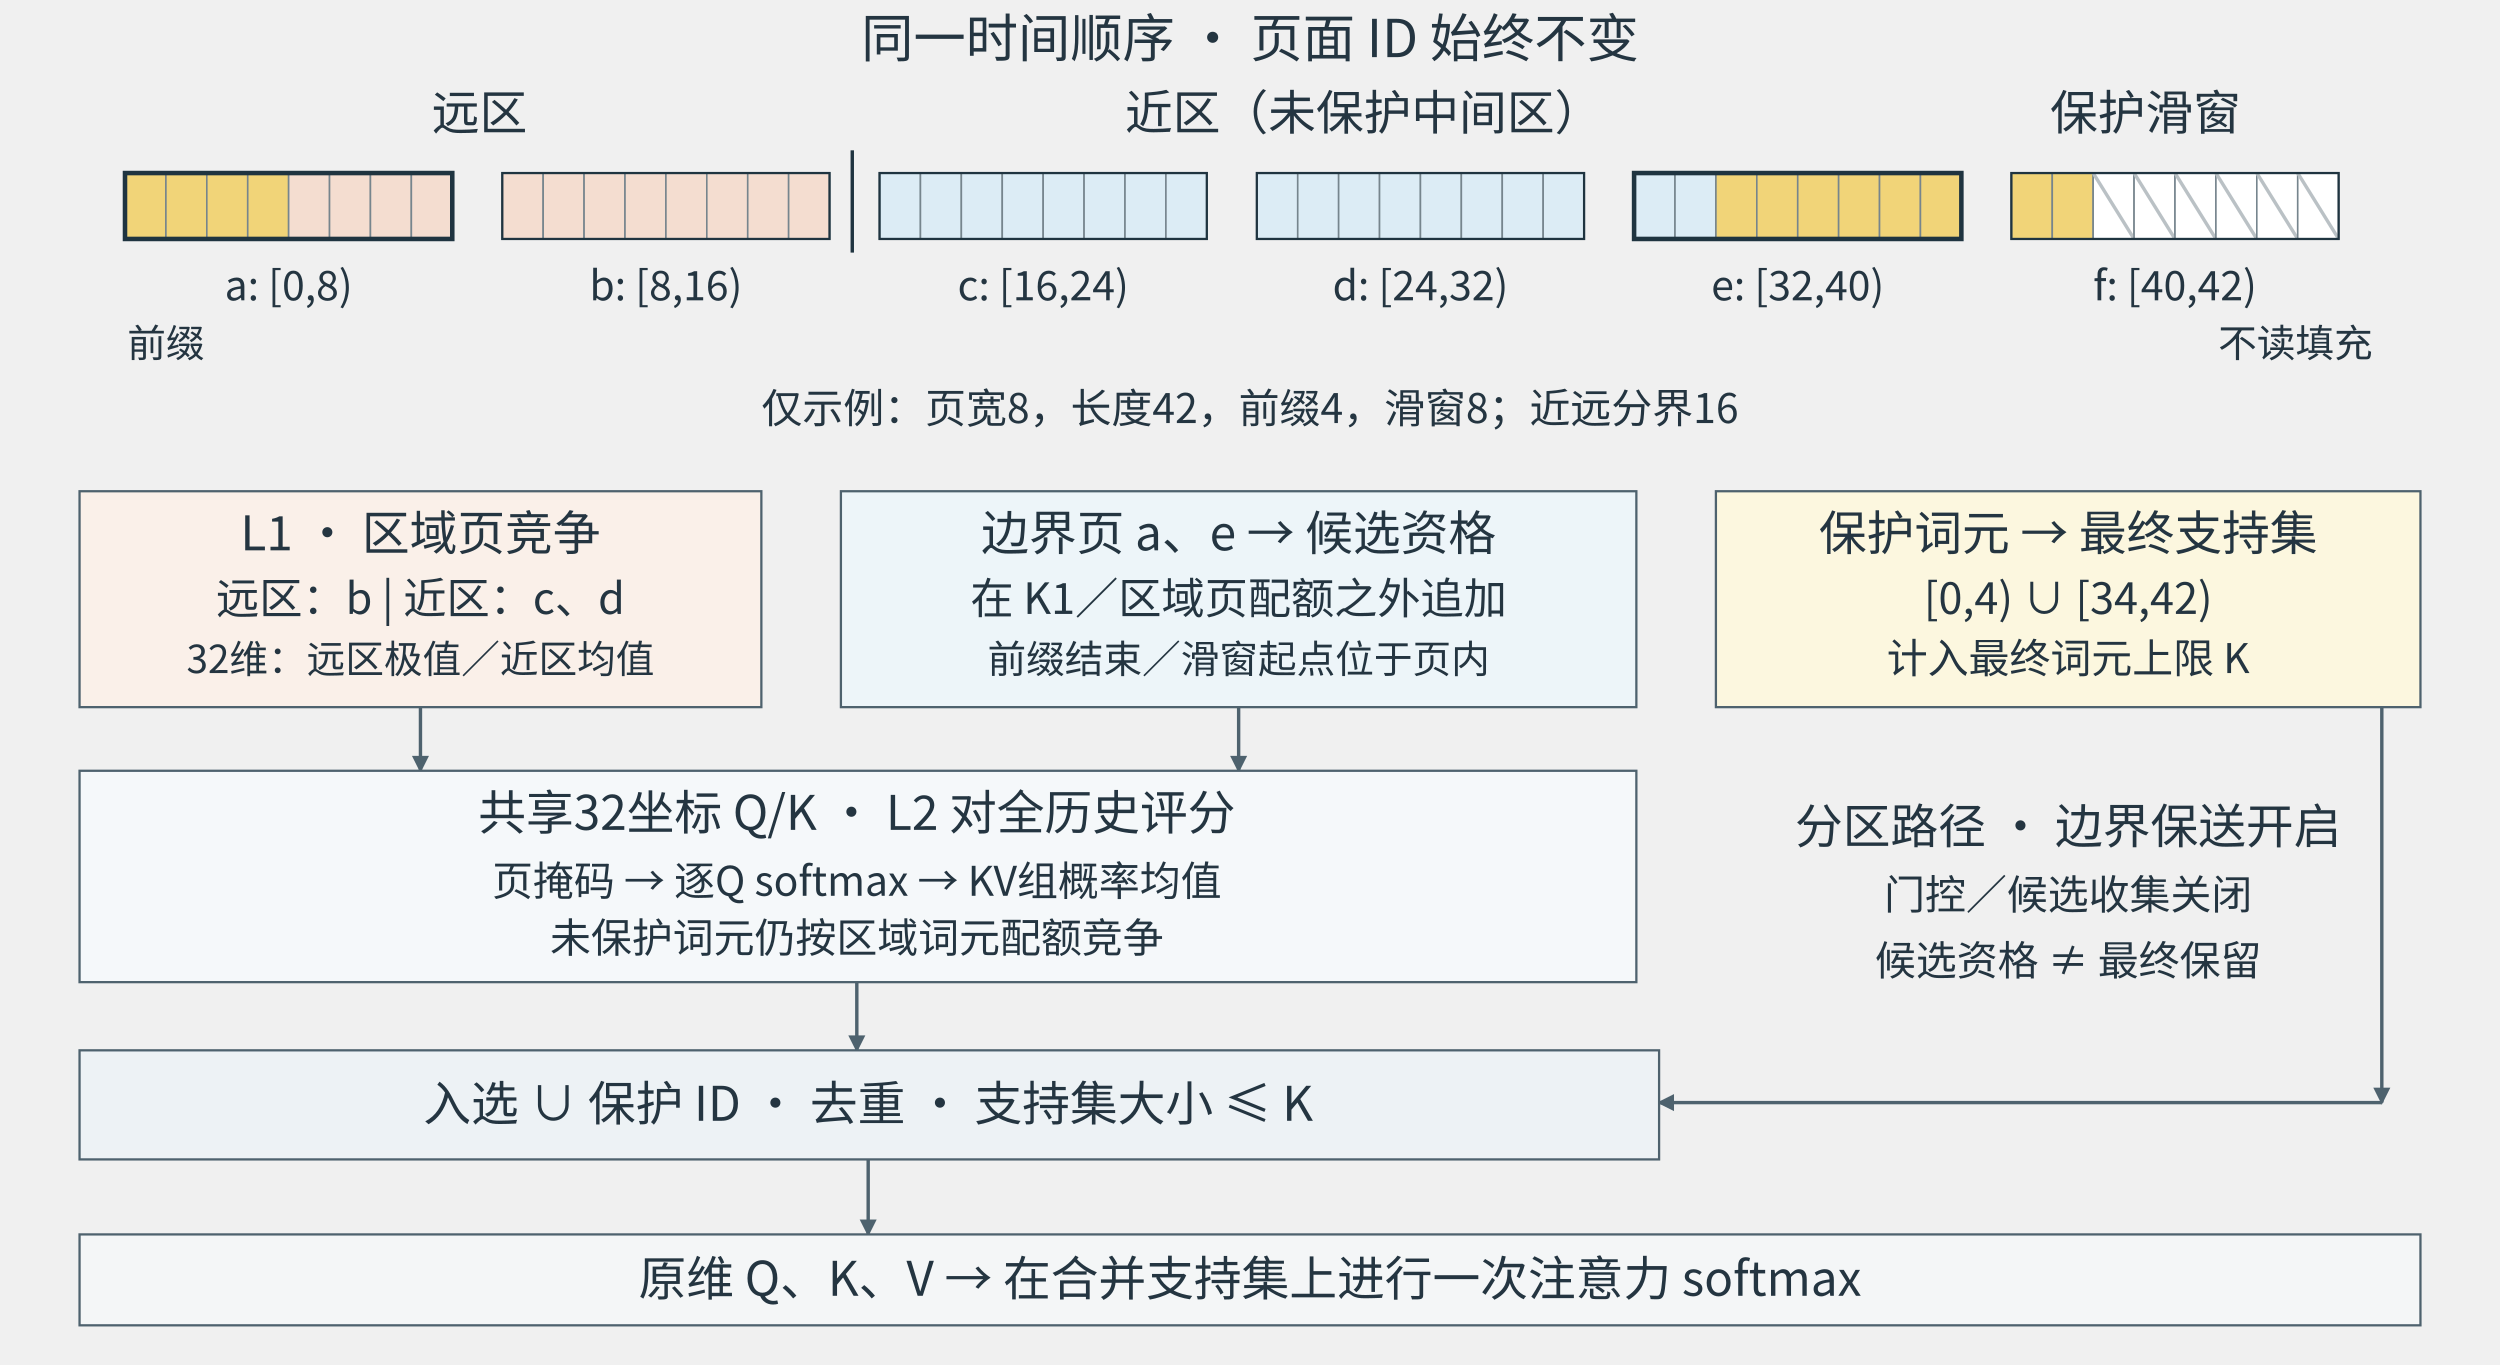
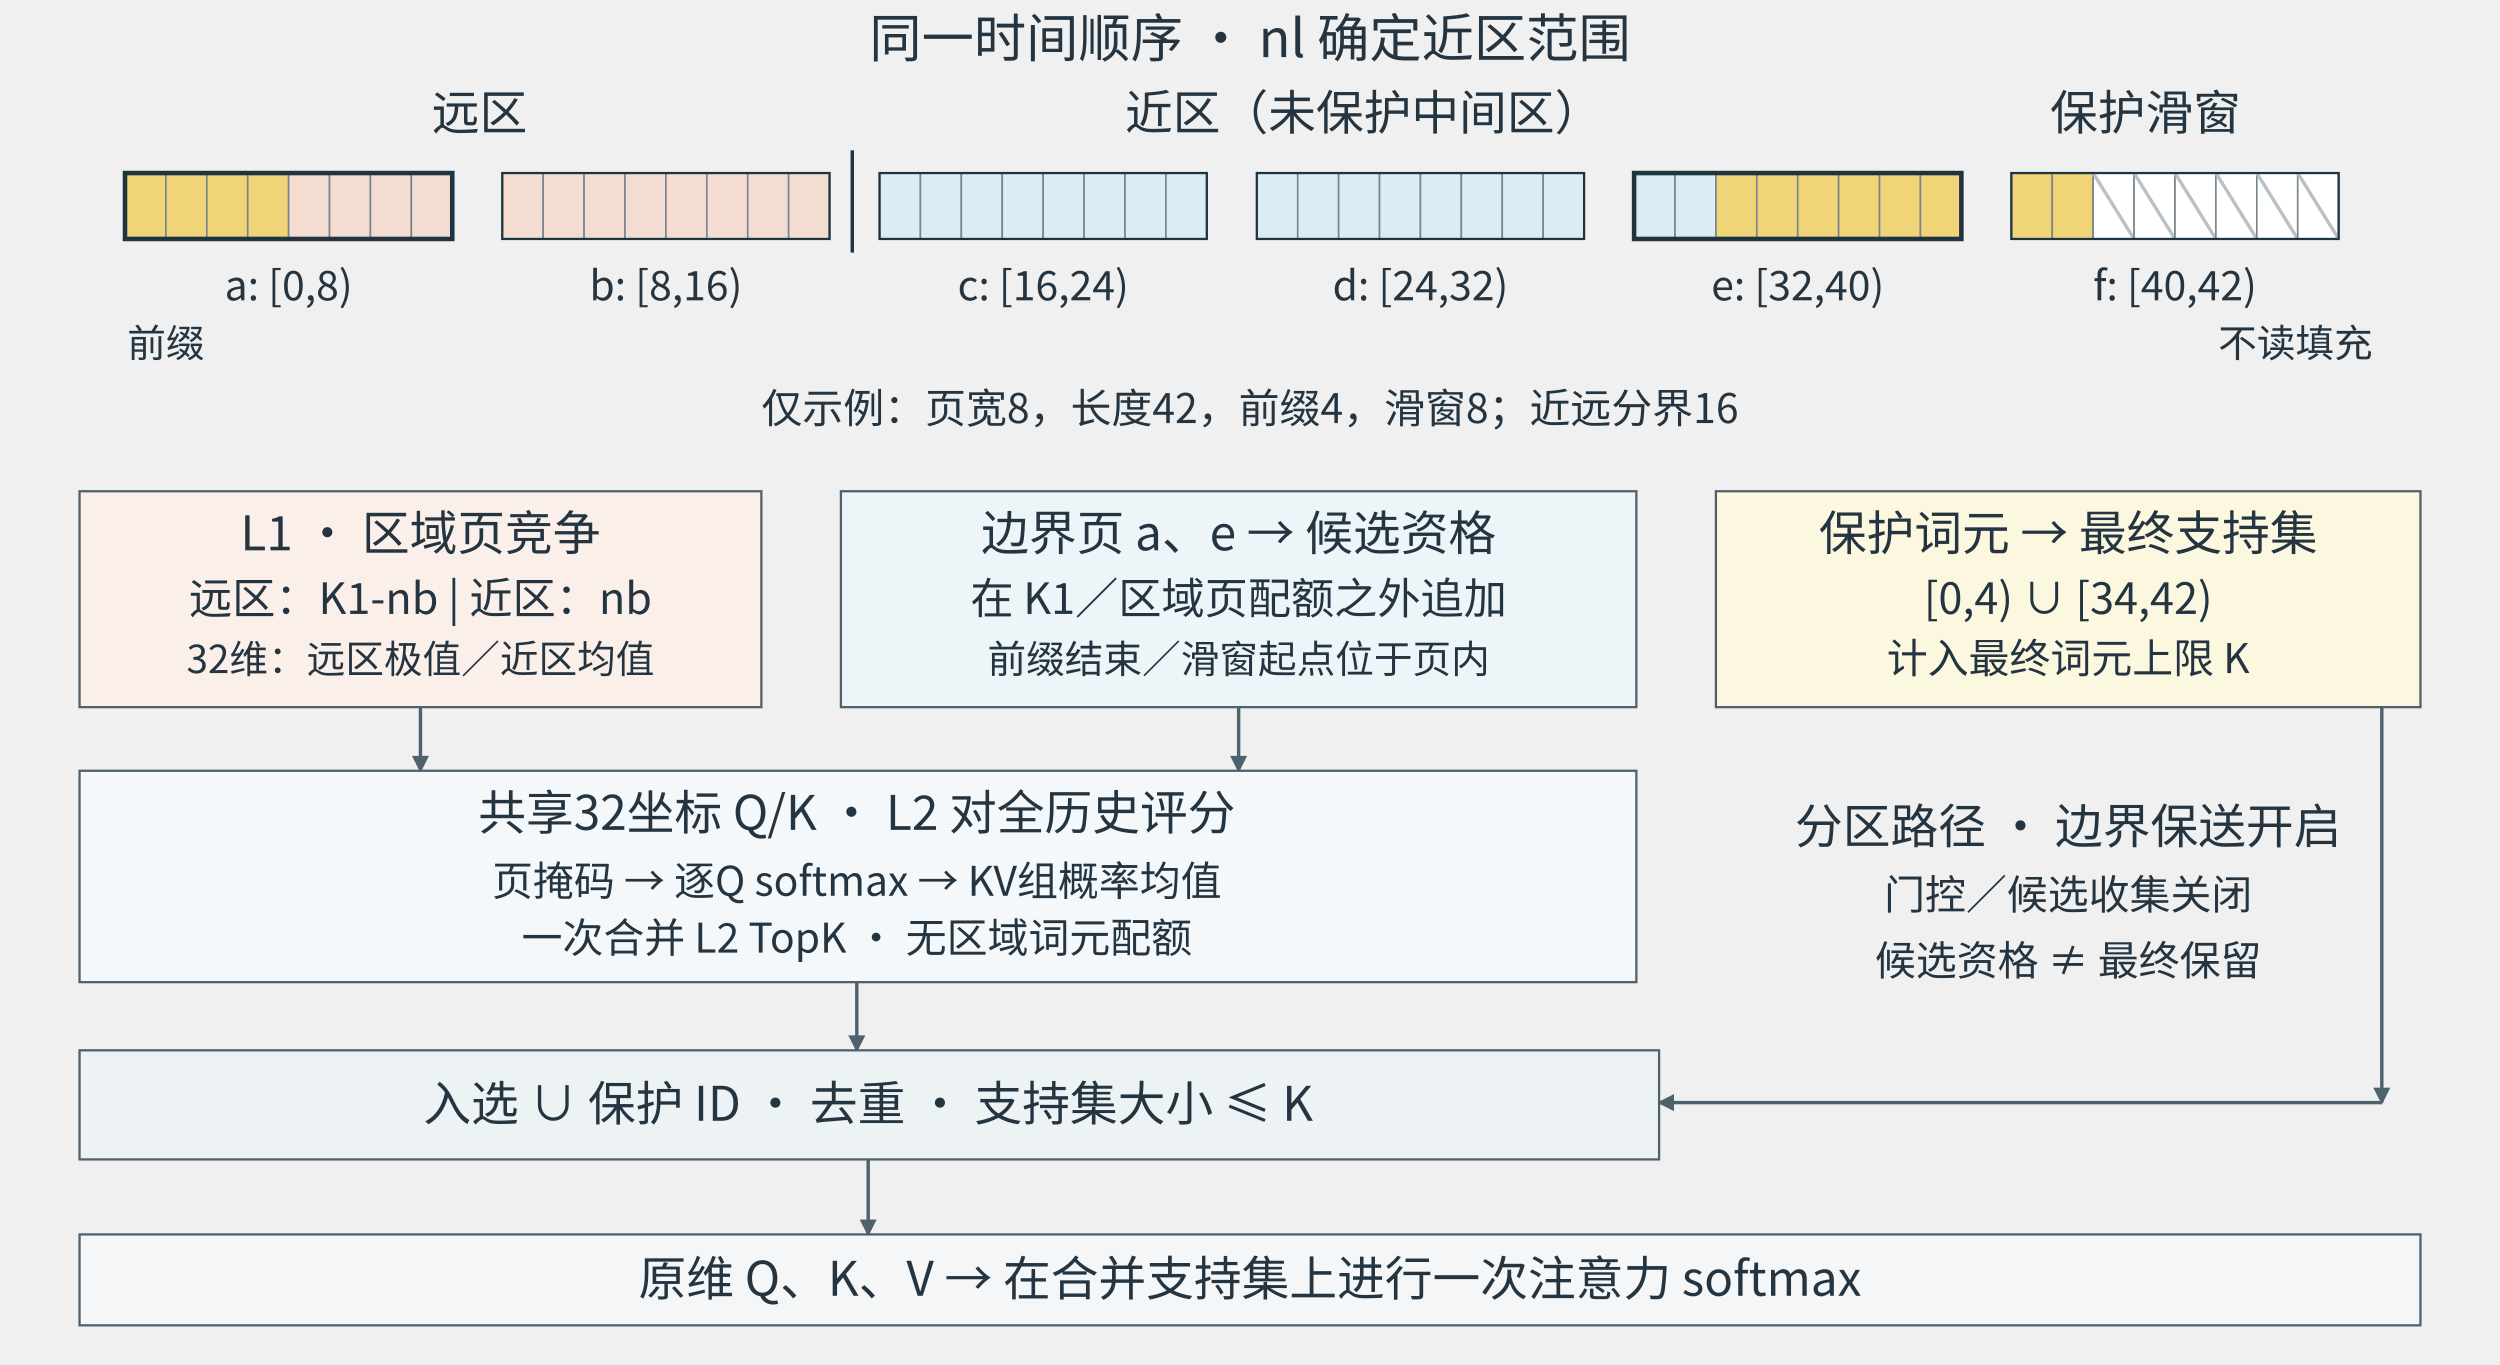
<svg xmlns="http://www.w3.org/2000/svg" width="7in" height="3.82in" viewBox="0 0 1100 600">
  <defs>
    <marker id="a" viewBox="0 0 8 8" refX="7" refY="4" markerWidth="5" markerHeight="5" orient="auto">
      <path d="M0,0 L8,4 L0,8z" fill="#4E626E" />
    </marker>
  </defs>
  <g font-family="Noto Sans CJK SC, DejaVu Sans">
-     <text x="550" y="25" font-size="23" fill="#243541" text-anchor="middle">同一时间顺序 · 页面 ID 始终不变</text>
+     <text x="550" y="25" font-size="23" fill="#243541" text-anchor="middle">同一时间顺序 · nl 确定近区范围</text>
    <text x="211" y="57" font-size="21" fill="#243541" text-anchor="middle">远区</text>
    <text x="600" y="57" font-size="21" fill="#243541" text-anchor="middle">近区（未保护中间区）</text>
    <text x="944" y="57" font-size="21" fill="#243541" text-anchor="middle">保护滑窗</text>
    <rect x="55" y="76" width="18" height="29" fill="#F1D478" stroke="#76858D" stroke-width="0.7" />
    <rect x="73" y="76" width="18" height="29" fill="#F1D478" stroke="#76858D" stroke-width="0.7" />
    <rect x="91" y="76" width="18" height="29" fill="#F1D478" stroke="#76858D" stroke-width="0.7" />
    <rect x="109" y="76" width="18" height="29" fill="#F1D478" stroke="#76858D" stroke-width="0.7" />
    <rect x="127" y="76" width="18" height="29" fill="#F4DDD0" stroke="#76858D" stroke-width="0.7" />
    <rect x="145" y="76" width="18" height="29" fill="#F4DDD0" stroke="#76858D" stroke-width="0.7" />
    <rect x="163" y="76" width="18" height="29" fill="#F4DDD0" stroke="#76858D" stroke-width="0.7" />
    <rect x="181" y="76" width="18" height="29" fill="#F4DDD0" stroke="#76858D" stroke-width="0.7" />
    <rect x="55" y="76" width="144" height="29" fill="none" stroke="#1F3440" stroke-width="2" />
    <text x="127" y="132" font-size="18" fill="#243541" text-anchor="middle">a: [0,8)</text>
    <rect x="221" y="76" width="18" height="29" fill="#F4DDD0" stroke="#76858D" stroke-width="0.7" />
    <rect x="239" y="76" width="18" height="29" fill="#F4DDD0" stroke="#76858D" stroke-width="0.7" />
    <rect x="257" y="76" width="18" height="29" fill="#F4DDD0" stroke="#76858D" stroke-width="0.7" />
    <rect x="275" y="76" width="18" height="29" fill="#F4DDD0" stroke="#76858D" stroke-width="0.7" />
    <rect x="293" y="76" width="18" height="29" fill="#F4DDD0" stroke="#76858D" stroke-width="0.7" />
    <rect x="311" y="76" width="18" height="29" fill="#F4DDD0" stroke="#76858D" stroke-width="0.7" />
    <rect x="329" y="76" width="18" height="29" fill="#F4DDD0" stroke="#76858D" stroke-width="0.7" />
    <rect x="347" y="76" width="18" height="29" fill="#F4DDD0" stroke="#76858D" stroke-width="0.7" />
    <rect x="221" y="76" width="144" height="29" fill="none" stroke="#1F3440" stroke-width="1" />
    <text x="293" y="132" font-size="18" fill="#243541" text-anchor="middle">b: [8,16)</text>
    <rect x="387" y="76" width="18" height="29" fill="#DCECF5" stroke="#76858D" stroke-width="0.7" />
    <rect x="405" y="76" width="18" height="29" fill="#DCECF5" stroke="#76858D" stroke-width="0.7" />
    <rect x="423" y="76" width="18" height="29" fill="#DCECF5" stroke="#76858D" stroke-width="0.7" />
    <rect x="441" y="76" width="18" height="29" fill="#DCECF5" stroke="#76858D" stroke-width="0.7" />
    <rect x="459" y="76" width="18" height="29" fill="#DCECF5" stroke="#76858D" stroke-width="0.7" />
    <rect x="477" y="76" width="18" height="29" fill="#DCECF5" stroke="#76858D" stroke-width="0.7" />
    <rect x="495" y="76" width="18" height="29" fill="#DCECF5" stroke="#76858D" stroke-width="0.7" />
    <rect x="513" y="76" width="18" height="29" fill="#DCECF5" stroke="#76858D" stroke-width="0.7" />
    <rect x="387" y="76" width="144" height="29" fill="none" stroke="#1F3440" stroke-width="1" />
    <text x="459" y="132" font-size="18" fill="#243541" text-anchor="middle">c: [16,24)</text>
    <rect x="553" y="76" width="18" height="29" fill="#DCECF5" stroke="#76858D" stroke-width="0.7" />
    <rect x="571" y="76" width="18" height="29" fill="#DCECF5" stroke="#76858D" stroke-width="0.7" />
    <rect x="589" y="76" width="18" height="29" fill="#DCECF5" stroke="#76858D" stroke-width="0.7" />
    <rect x="607" y="76" width="18" height="29" fill="#DCECF5" stroke="#76858D" stroke-width="0.7" />
    <rect x="625" y="76" width="18" height="29" fill="#DCECF5" stroke="#76858D" stroke-width="0.7" />
    <rect x="643" y="76" width="18" height="29" fill="#DCECF5" stroke="#76858D" stroke-width="0.7" />
    <rect x="661" y="76" width="18" height="29" fill="#DCECF5" stroke="#76858D" stroke-width="0.7" />
    <rect x="679" y="76" width="18" height="29" fill="#DCECF5" stroke="#76858D" stroke-width="0.7" />
    <rect x="553" y="76" width="144" height="29" fill="none" stroke="#1F3440" stroke-width="1" />
    <text x="625" y="132" font-size="18" fill="#243541" text-anchor="middle">d: [24,32)</text>
    <rect x="719" y="76" width="18" height="29" fill="#DCECF5" stroke="#76858D" stroke-width="0.7" />
    <rect x="737" y="76" width="18" height="29" fill="#DCECF5" stroke="#76858D" stroke-width="0.7" />
    <rect x="755" y="76" width="18" height="29" fill="#F1D478" stroke="#76858D" stroke-width="0.7" />
    <rect x="773" y="76" width="18" height="29" fill="#F1D478" stroke="#76858D" stroke-width="0.7" />
    <rect x="791" y="76" width="18" height="29" fill="#F1D478" stroke="#76858D" stroke-width="0.7" />
    <rect x="809" y="76" width="18" height="29" fill="#F1D478" stroke="#76858D" stroke-width="0.7" />
    <rect x="827" y="76" width="18" height="29" fill="#F1D478" stroke="#76858D" stroke-width="0.7" />
    <rect x="845" y="76" width="18" height="29" fill="#F1D478" stroke="#76858D" stroke-width="0.7" />
    <rect x="719" y="76" width="144" height="29" fill="none" stroke="#1F3440" stroke-width="2" />
    <text x="791" y="132" font-size="18" fill="#243541" text-anchor="middle">e: [32,40)</text>
    <rect x="885" y="76" width="18" height="29" fill="#F1D478" stroke="#76858D" stroke-width="0.7" />
    <rect x="903" y="76" width="18" height="29" fill="#F1D478" stroke="#76858D" stroke-width="0.7" />
    <rect x="921" y="76" width="18" height="29" fill="#FFFFFF" stroke="#76858D" stroke-width="0.7" />
    <line x1="921" y1="76" x2="939" y2="105" stroke="#BAC1C5" stroke-width="1.5" />
    <rect x="939" y="76" width="18" height="29" fill="#FFFFFF" stroke="#76858D" stroke-width="0.7" />
    <line x1="939" y1="76" x2="957" y2="105" stroke="#BAC1C5" stroke-width="1.5" />
    <rect x="957" y="76" width="18" height="29" fill="#FFFFFF" stroke="#76858D" stroke-width="0.7" />
    <line x1="957" y1="76" x2="975" y2="105" stroke="#BAC1C5" stroke-width="1.5" />
    <rect x="975" y="76" width="18" height="29" fill="#FFFFFF" stroke="#76858D" stroke-width="0.7" />
    <line x1="975" y1="76" x2="993" y2="105" stroke="#BAC1C5" stroke-width="1.5" />
    <rect x="993" y="76" width="18" height="29" fill="#FFFFFF" stroke="#76858D" stroke-width="0.7" />
    <line x1="993" y1="76" x2="1011" y2="105" stroke="#BAC1C5" stroke-width="1.5" />
    <rect x="1011" y="76" width="18" height="29" fill="#FFFFFF" stroke="#76858D" stroke-width="0.7" />
    <line x1="1011" y1="76" x2="1029" y2="105" stroke="#BAC1C5" stroke-width="1.5" />
    <rect x="885" y="76" width="144" height="29" fill="none" stroke="#1F3440" stroke-width="1" />
    <text x="957" y="132" font-size="18" fill="#243541" text-anchor="middle">f: [40,42)</text>
    <text x="73" y="157" font-size="17" fill="#243541" text-anchor="middle">前缀</text>
    <text x="1010" y="157" font-size="17" fill="#243541" text-anchor="middle">不读填充</text>
    <line x1="375" y1="66" x2="375" y2="111" stroke="#1F3440" stroke-width="1.5" />
    <text x="550" y="186" font-size="18" fill="#243541" text-anchor="middle">仅示例：页宽8，长度42，前缀4，滑窗8；近远分界16</text>
    <rect x="35" y="216" width="300" height="95" fill="#FAF0E9" stroke="#4E626E" stroke-width="1" />
    <text x="185" y="242" font-size="21" fill="#243541" text-anchor="middle">L1 · 区域页竞争</text>
-     <text x="185" y="270" font-size="19" fill="#243541" text-anchor="middle">远区：b   |   近区：c、d</text>
+     <text x="185" y="270" font-size="19" fill="#243541" text-anchor="middle">远区：K1-nb  |  近区：nb</text>
    <text x="185" y="296" font-size="17" fill="#243541" text-anchor="middle">32维：远区极值／近区均值</text>
    <rect x="370" y="216" width="350" height="95" fill="#EDF5F9" stroke="#4E626E" stroke-width="1" />
    <text x="545" y="242" font-size="21" fill="#243541" text-anchor="middle">边界页 a、e → 候选资格</text>
    <text x="545" y="270" font-size="19" fill="#243541" text-anchor="middle">在 K1／区域页配额之外追加</text>
    <text x="545" y="296" font-size="17" fill="#243541" text-anchor="middle">前缀结束／滑窗起点位于页内</text>
    <rect x="755" y="216" width="310" height="95" fill="#FCF7DF" stroke="#4E626E" stroke-width="1" />
    <text x="910" y="242" font-size="21" fill="#243541" text-anchor="middle">保护词元 → 最终支持集</text>
    <text x="910" y="270" font-size="19" fill="#243541" text-anchor="middle">[0,4) ∪ [34,42)</text>
    <text x="910" y="296" font-size="18" fill="#243541" text-anchor="middle">计入最终词元上限 K</text>
    <line x1="185" y1="311" x2="185" y2="339" stroke="#4E626E" stroke-width="1.5" marker-end="url(#a)" />
    <line x1="545" y1="311" x2="545" y2="339" stroke="#4E626E" stroke-width="1.5" marker-end="url(#a)" />
    <rect x="35" y="339" width="685" height="93" fill="#F5F8FA" stroke="#4E626E" stroke-width="1" />
    <text x="377" y="365" font-size="21" fill="#243541" text-anchor="middle">共享32坐标 Q/K · L2 对全历史评分</text>
    <text x="377" y="394" font-size="18" fill="#243541" text-anchor="middle">页掩码 → 逐Q softmax → KV组概率均值</text>
-     <text x="377" y="419" font-size="18" fill="#243541" text-anchor="middle">未保护词元仍按区域词元配额竞争</text>
+     <text x="377" y="419" font-size="18" fill="#243541" text-anchor="middle">一次合并 L2 TopK · 无区域词元配额</text>
    <line x1="377" y1="432" x2="377" y2="462" stroke="#4E626E" stroke-width="1.5" marker-end="url(#a)" />
    <line x1="1048" y1="311" x2="1048" y2="485" stroke="#4E626E" stroke-width="1.5" marker-end="url(#a)" />
    <line x1="1048" y1="485" x2="730" y2="485" stroke="#4E626E" stroke-width="1.5" marker-end="url(#a)" />
    <rect x="35" y="462" width="695" height="48" fill="#EDF2F5" stroke="#4E626E" stroke-width="1" />
    <text x="382" y="493" font-size="21" fill="#243541" text-anchor="middle">入选 ∪ 保护 ID · 去重 · 支持集大小 ≤ K</text>
    <line x1="382" y1="510" x2="382" y2="543" stroke="#4E626E" stroke-width="1.5" marker-end="url(#a)" />
    <rect x="35" y="543" width="1030" height="40" fill="#F4F6F7" stroke="#4E626E" stroke-width="1" />
    <text x="550" y="570" font-size="21" fill="#243541" text-anchor="middle">原维 Q、K、V → 在合并支持集上进行一次注意力 softmax</text>
    <text x="910" y="371" font-size="21" fill="#243541" text-anchor="middle">分区路径 · 边界保送开启</text>
    <text x="910" y="400" font-size="18" fill="#243541" text-anchor="middle">门控／候选收集关闭</text>
    <text x="910" y="429" font-size="18" fill="#243541" text-anchor="middle">候选资格 ≠ 最终保留</text>
  </g>
</svg>
